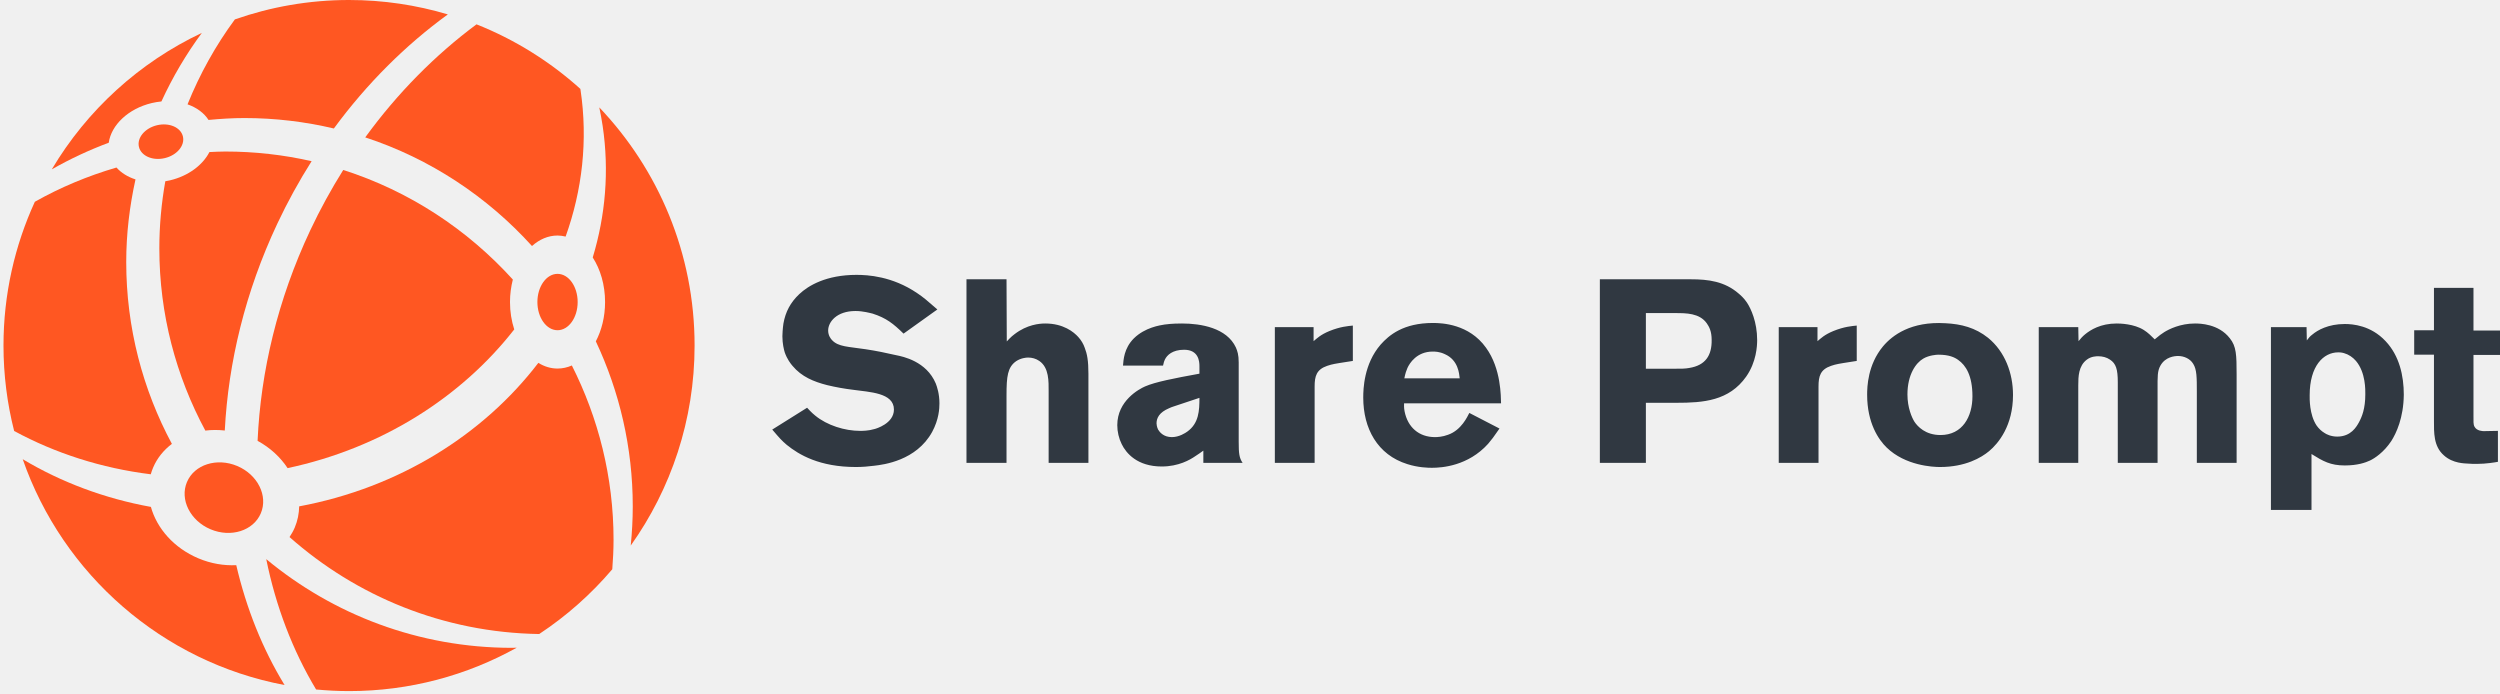
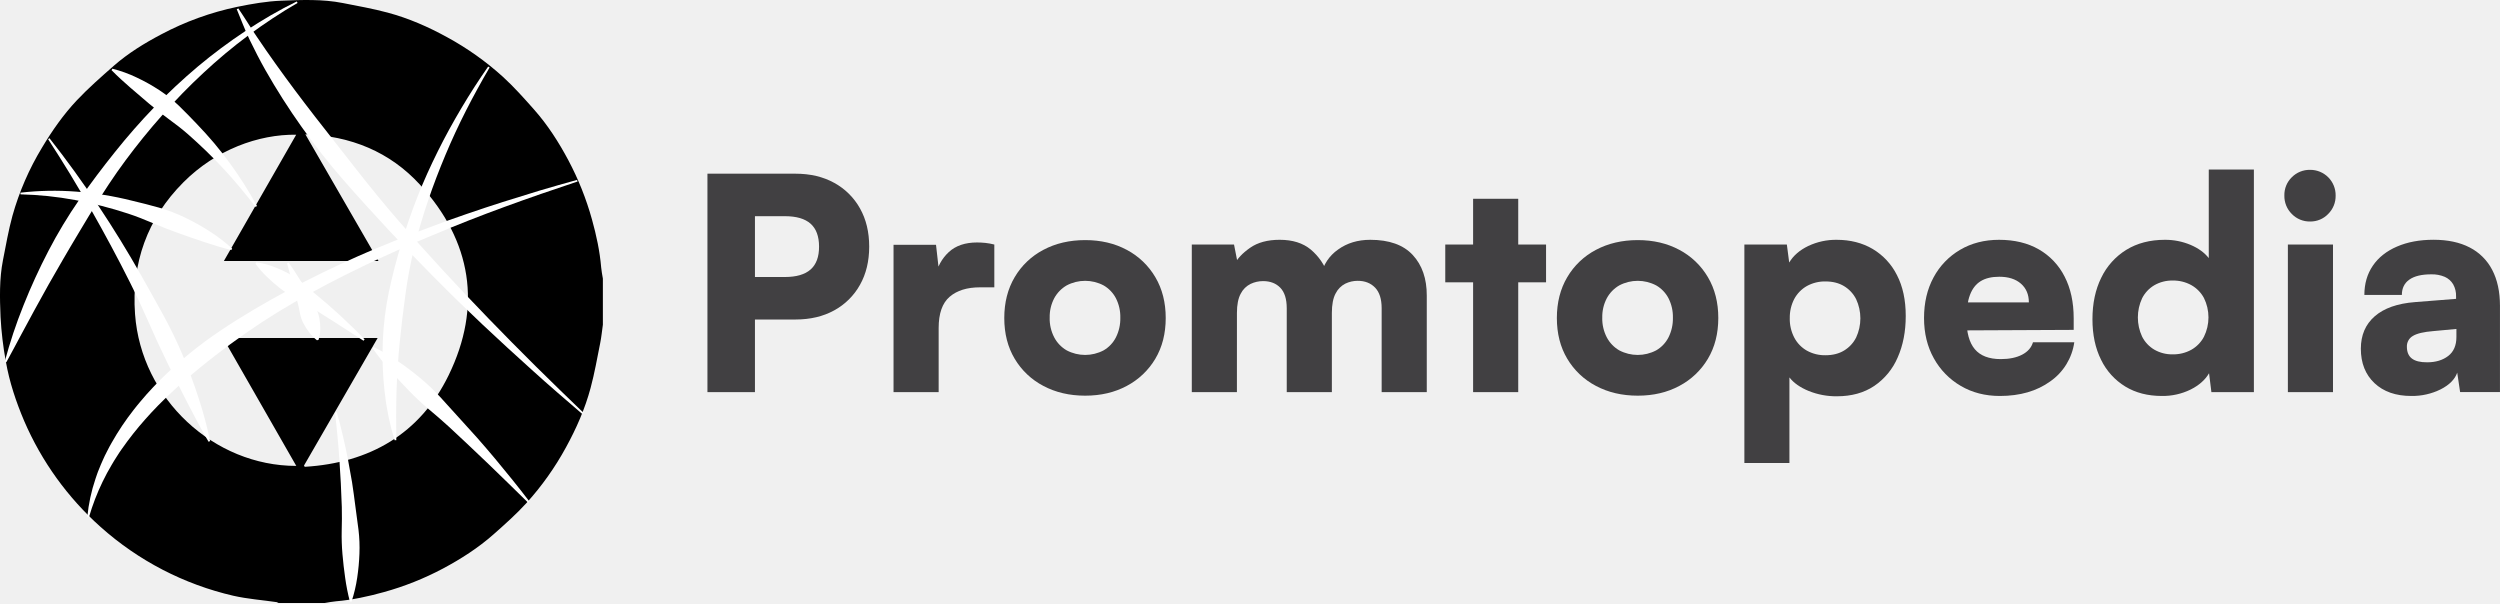
- <svg xmlns="http://www.w3.org/2000/svg" width="573" height="159" viewBox="0 0 573 159" fill="none">
-   <path d="M83.712 31.488C98.567 36.36 111.671 45.056 121.933 56.386C123.624 54.872 125.628 53.984 127.786 53.984C128.42 53.984 129.038 54.076 129.64 54.222C133.439 43.619 134.789 32.196 133.054 20.582C133.044 20.51 133.024 20.442 133.014 20.37C126.081 14.121 118.038 9.083 109.216 5.578C99.795 12.571 91.138 21.284 83.712 31.488Z" fill="#FF5722" />
-   <path d="M47.795 27.49C50.511 27.235 53.251 27.057 56.035 27.057C63.09 27.057 69.944 27.895 76.521 29.45C84.123 19.104 92.999 10.308 102.643 3.302C95.47 1.161 87.87 0 79.999 0C70.828 0 62.027 1.577 53.835 4.445C49.434 10.404 45.797 16.949 42.983 23.916C45.059 24.64 46.754 25.875 47.795 27.49Z" fill="#FF5722" />
-   <path d="M38.995 41.325C38.624 41.413 38.255 41.485 37.888 41.545C37.006 46.542 36.52 51.675 36.52 56.926C36.52 72.048 40.365 86.252 47.061 98.694C48.505 98.507 50.004 98.507 51.52 98.674C52.326 83.054 56.218 66.871 63.571 51.241C65.926 46.231 68.562 41.469 71.422 36.944C65.058 35.495 58.434 34.729 51.628 34.729C50.409 34.729 49.207 34.799 48 34.852C46.483 37.814 43.192 40.326 38.995 41.325Z" fill="#FF5722" />
-   <path d="M78.671 38.956C75.927 43.343 73.386 47.95 71.111 52.79C63.629 68.696 59.742 85.168 59.038 101.041C61.94 102.619 64.277 104.802 65.918 107.293C87.547 102.686 105.762 91.007 117.865 75.502C117.244 73.587 116.891 71.468 116.891 69.23C116.891 67.417 117.131 65.684 117.543 64.073C107.13 52.575 93.795 43.79 78.671 38.956Z" fill="#FF5722" />
-   <path d="M35.086 107.189C36.023 104.972 37.531 103.145 39.398 101.739C32.737 89.317 28.932 75.135 28.932 60.053C28.932 53.544 29.71 47.226 31.056 41.122C29.287 40.552 27.779 39.618 26.691 38.396C20.114 40.318 13.84 42.947 7.987 46.245C3.387 56.282 0.8 67.437 0.8 79.201C0.8 85.961 1.652 92.52 3.245 98.782C12.662 103.889 23.28 107.311 34.556 108.707C34.701 108.196 34.875 107.69 35.086 107.189Z" fill="#FF5722" />
-   <path d="M127.786 84.472C126.22 84.472 124.733 84.003 123.389 83.169C110.851 99.55 91.541 111.778 68.574 116.056C68.538 117.701 68.222 119.342 67.557 120.915C67.228 121.691 66.816 122.409 66.359 123.093C81.644 136.641 101.63 144.985 123.584 145.32C129.85 141.182 135.489 136.177 140.335 130.477C140.507 128.248 140.626 126.002 140.626 123.727C140.626 109.339 137.14 95.791 131.07 83.768C130.033 84.222 128.93 84.472 127.786 84.472Z" fill="#FF5722" />
-   <path d="M61.024 128.154C63.222 138.981 67.075 149.091 72.451 158.031C74.938 158.264 77.453 158.4 80.001 158.4C93.952 158.4 107.05 154.781 118.435 148.449C118.074 148.453 117.721 148.483 117.362 148.483C95.939 148.481 76.322 140.833 61.024 128.154Z" fill="#FF5722" />
-   <path d="M45.446 127.961C39.856 125.6 35.951 121.099 34.585 116.183C23.948 114.257 13.993 110.508 5.205 105.249C14.408 131.674 37.208 151.721 65.226 157.01C60.177 148.754 56.466 139.465 54.15 129.536C51.321 129.674 48.337 129.183 45.446 127.961Z" fill="#FF5722" />
-   <path d="M34.779 23.621C35.523 23.444 36.263 23.328 36.993 23.256C39.555 17.686 42.656 12.418 46.266 7.538C31.913 14.306 19.928 25.254 11.872 38.819C16.024 36.44 20.393 34.406 24.928 32.709C25.484 28.682 29.387 24.905 34.779 23.621Z" fill="#FF5722" />
-   <path d="M159.2 79.201C159.2 58.035 150.88 38.823 137.354 24.614C137.651 26.008 137.912 27.418 138.126 28.846C139.671 39.2 138.762 49.404 135.856 59.012C137.605 61.716 138.682 65.294 138.682 69.23C138.682 72.602 137.89 75.709 136.564 78.234C141.97 89.716 145.029 102.523 145.029 116.058C145.029 119.093 144.86 122.086 144.563 125.045C153.766 112.103 159.2 96.291 159.2 79.201Z" fill="#FF5722" />
-   <path d="M48.253 121.31C52.928 123.286 58.091 121.643 59.784 117.639C61.477 113.635 59.058 108.786 54.383 106.81C49.707 104.833 44.544 106.476 42.852 110.48C41.159 114.485 43.577 119.333 48.253 121.31Z" fill="#FF5722" />
-   <path d="M127.786 75.687C130.334 75.687 132.4 72.796 132.4 69.228C132.4 65.661 130.334 62.769 127.786 62.769C125.237 62.769 123.171 65.661 123.171 69.228C123.171 72.796 125.237 75.687 127.786 75.687Z" fill="#FF5722" />
-   <path d="M37.782 36.238C40.565 35.575 42.419 33.35 41.923 31.27C41.428 29.189 38.769 28.041 35.986 28.704C33.203 29.368 31.349 31.592 31.845 33.673C32.341 35.753 34.999 36.902 37.782 36.238Z" fill="#FF5722" />
-   <path d="M215.319 92.439C215.319 93.631 215.2 96.134 213.65 98.995C210.015 105.609 202.446 106.503 200.42 106.742C199.05 106.921 197.619 107.04 196.189 107.04C187.846 107.04 183.138 104.239 180.337 101.974C179.205 101.021 178.669 100.425 177 98.458L184.986 93.452C185.164 93.631 185.999 94.585 186.833 95.24C189.574 97.505 193.627 98.756 197.143 98.756C197.619 98.756 199.05 98.756 200.42 98.339C200.718 98.279 204.89 97.088 204.89 93.87C204.89 89.996 199.288 89.877 195.534 89.34C193.567 89.102 191.541 88.745 189.574 88.268C186.535 87.493 183.734 86.361 181.648 83.858C181.231 83.381 180.397 82.308 179.86 80.759C179.682 80.163 179.324 78.792 179.324 77.064C179.324 76.707 179.384 75.336 179.563 74.144C180.039 71.462 181.172 69.317 183.198 67.41C185.284 65.443 189.395 63 196.308 63C198.871 63 204.473 63.298 210.194 67.172C211.624 68.125 212.458 68.84 214.842 70.926L207.095 76.468C204.771 74.204 203.162 72.893 200.003 71.879C199.467 71.76 197.858 71.284 196.07 71.284C191.779 71.284 189.813 73.787 189.813 75.753C189.813 76.885 190.409 77.66 190.707 77.958C192.137 79.507 194.461 79.448 198.394 80.044C200.778 80.401 203.102 80.878 205.426 81.414C206.916 81.712 212.339 82.785 214.484 87.91C214.782 88.685 215.319 90.294 215.319 92.439ZM249.466 106.086H240.348V89.817C240.348 87.433 240.467 84.275 238.203 82.725C237.428 82.189 236.534 81.951 235.64 81.951C235.163 81.951 233.972 82.07 232.899 82.785C230.932 84.156 230.694 86.301 230.694 90.592V106.086H221.516V64.013H230.694L230.753 78.256C230.932 78.077 231.707 77.183 232.541 76.587C235.402 74.382 238.262 74.144 239.573 74.144C243.745 74.144 246.129 76.111 247.142 77.243C247.797 77.958 248.334 78.852 248.632 79.746C249.168 81.117 249.466 82.666 249.466 85.646V106.086ZM284.805 106.086H275.806V103.285C275.151 103.762 274.555 104.179 273.899 104.596C272.767 105.371 270.145 106.921 266.271 106.921C260.67 106.921 258.107 103.881 257.094 101.795C256.438 100.484 256.081 98.935 256.081 97.445C256.081 91.843 261.087 89.162 262.457 88.566C264.781 87.553 269.013 86.718 274.912 85.646V83.917C274.912 82.845 274.734 80.163 271.396 80.163C268.715 80.163 267.463 81.414 266.986 82.427C266.867 82.666 266.688 83.143 266.569 83.798H257.392C257.511 82.547 257.571 79.865 259.895 77.541C262.457 75.038 265.854 74.561 266.927 74.382C268.715 74.144 270.205 74.144 270.92 74.144C275.27 74.144 281.17 75.157 283.256 79.627C283.613 80.461 283.911 81.295 283.911 83.083V101.259C283.911 103.941 284.03 104.954 284.805 106.086ZM274.912 91.188L269.013 93.154C268.655 93.274 268.298 93.393 267.94 93.572C265.675 94.525 265.079 95.836 265.079 97.028C265.079 97.207 265.139 97.862 265.437 98.458C265.795 99.054 266.688 100.186 268.595 100.186C270.264 100.186 271.694 99.233 272.111 98.935C274.793 97.028 274.912 94.108 274.912 91.188ZM310.073 82.725L307.033 83.202C306.735 83.262 305.305 83.441 304.173 83.858C301.73 84.692 301.312 86.242 301.312 88.566V106.086H292.195V74.978H301.074V78.196C301.849 77.541 302.683 76.707 304.709 75.872C307.212 74.859 308.94 74.74 310.073 74.621V82.725ZM344.041 92.439H321.813C321.813 92.737 321.753 93.452 321.932 94.287C322.647 97.922 325.209 100.186 328.904 100.186C329.441 100.186 330.632 100.127 331.884 99.65C334.983 98.577 336.353 95.419 336.771 94.644L343.683 98.22C342.432 100.067 341.777 100.902 341.061 101.736C336.473 106.801 330.513 107.218 328.189 107.218C327.236 107.218 325.031 107.159 322.587 106.384C315.674 104.239 312.456 98.16 312.456 91.128C312.456 89.221 312.576 83.441 316.449 78.971C318.356 76.826 321.634 74.025 328.428 74.025C330.513 74.025 336.711 74.263 340.585 79.686C344.101 84.513 343.981 90.949 344.041 92.439ZM334.566 86.718C334.446 85.705 334.268 82.547 331.169 81.176C329.917 80.58 328.904 80.58 328.368 80.58C324.733 80.58 323.064 83.262 322.587 84.335C322.349 84.871 322.111 85.526 321.872 86.718H334.566ZM402.741 77.958C402.741 79.329 402.562 82.964 400.238 86.301C396.305 91.903 390.345 92.32 384.267 92.32H377.235V106.086H366.687V64.013H387.544C391.537 64.013 395.292 64.49 398.51 67.291C398.927 67.648 399.702 68.304 400.417 69.376C401.311 70.747 402.741 73.787 402.741 77.958ZM392.312 77.898C392.312 75.872 391.716 74.859 391.18 74.084C389.511 71.76 386.472 71.76 383.969 71.76H377.235V84.513H383.611C385.459 84.513 386.233 84.513 387.187 84.335C390.882 83.739 392.372 81.474 392.312 77.898ZM425.565 82.725L422.526 83.202C422.228 83.262 420.798 83.441 419.665 83.858C417.222 84.692 416.805 86.242 416.805 88.566V106.086H407.687V74.978H416.567V78.196C417.341 77.541 418.176 76.707 420.202 75.872C422.705 74.859 424.433 74.74 425.565 74.621V82.725ZM461.381 90.532C461.381 97.564 458.044 101.617 455.898 103.405C454.111 104.894 450.475 107.04 444.635 107.04C443.026 107.04 436.709 106.742 432.418 102.57C430.571 100.782 427.949 96.968 427.949 90.473C427.949 88.685 428.068 83.619 431.584 79.388C433.73 76.826 438.02 73.608 445.887 74.084C449.522 74.263 452.74 75.097 455.66 77.422C459.534 80.58 461.381 85.526 461.381 90.532ZM452.084 90.83C452.084 86.122 450.595 83.739 448.807 82.487C447.972 81.891 446.721 81.295 444.278 81.295C443.86 81.295 442.132 81.414 440.821 82.189C439.153 83.143 437.186 85.824 437.186 90.413C437.186 93.452 438.199 95.717 438.795 96.67C439.51 97.743 441.298 99.71 444.754 99.71C449.82 99.71 452.084 95.478 452.084 90.83ZM512.632 106.086H503.514V89.758C503.514 86.54 503.514 84.692 502.679 83.381C501.964 82.189 500.534 81.593 499.223 81.593C498.448 81.593 496.303 81.772 495.171 83.798C494.455 85.05 494.515 86.361 494.515 89.162V106.086H485.397V87.612C485.397 84.632 484.98 83.321 483.609 82.427C482.835 81.891 481.881 81.653 480.928 81.653C480.511 81.653 479.319 81.653 478.306 82.427C476.399 83.858 476.339 86.301 476.339 88.327V106.086H467.281V74.978H476.339L476.399 78.196C476.935 77.541 477.293 77.124 477.948 76.587C479.14 75.634 481.404 74.144 485.159 74.144C485.874 74.144 489.092 74.204 491.357 75.634C492.31 76.23 493.085 77.004 493.86 77.779C494.992 76.826 495.409 76.528 496.065 76.111C497.137 75.455 499.7 74.144 503.097 74.144C504.169 74.144 508.52 74.204 511.082 77.541C512.572 79.388 512.632 81.355 512.632 85.824V106.086ZM550.95 90.473C550.891 95.776 549.222 99.293 548.09 101.08C546.362 103.702 544.216 105.073 543.203 105.55C542.19 106.027 540.343 106.682 537.423 106.682C534.145 106.682 532.476 105.729 529.795 104.06V116.873H520.498V74.978H528.662L528.722 78.018C529.199 77.422 529.377 77.124 530.033 76.647C531.165 75.694 533.609 74.263 537.423 74.263C539.21 74.263 543.382 74.561 546.779 78.196C549.937 81.534 550.95 86.122 550.95 90.473ZM542.13 90.353C542.13 89.46 542.25 85.407 539.985 82.725C539.27 81.891 538.316 81.236 537.244 80.938C536.648 80.759 536.171 80.759 535.933 80.759C532.536 80.759 529.377 83.858 529.377 90.592C529.377 91.247 529.258 95.002 530.986 97.564C531.463 98.22 532.059 98.816 532.774 99.233C533.191 99.531 534.264 100.067 535.694 100.067C538.853 100.067 540.104 97.803 540.641 96.849C541.356 95.538 542.13 93.691 542.13 90.353ZM573 81.355H566.921V95.3C566.921 96.551 566.862 97.266 567.16 97.803C567.696 98.816 569.126 98.816 569.305 98.816C570.378 98.816 571.451 98.756 572.523 98.756V105.848C571.927 105.967 569.782 106.325 567.696 106.325C567.041 106.325 566.385 106.325 565.789 106.265C564.955 106.205 562.214 106.265 560.128 104.358C557.744 102.272 557.863 99.114 557.863 96.253V81.295H553.334V75.694H557.863V65.98H566.921V75.753H573V81.355Z" fill="#303841" />
+ <svg xmlns="http://www.w3.org/2000/svg" viewBox="0 0 2368.07 571.19">
+   <defs>
+     <style>.cls-1{fill:#fff;}.cls-2{fill:#414042;}</style>
+   </defs>
+   <g id="Layer_2" data-name="Layer 2">
+     <g id="Layer_1-2" data-name="Layer 1">
+       <path d="M307.51,571.19H263.86a6.36,6.36,0,0,0-1.66-.81c-13.73-2-27.68-3-41.15-6.06A285.11,285.11,0,0,1,95.28,499.13,286.33,286.33,0,0,1,22.94,398.84c-7.72-18.17-14-36.92-17.41-56.39a325.63,325.63,0,0,1-5-42.19c-.76-17.94-1.23-36,2.28-53.84,2.78-14.07,5.21-28.27,9-42.08a259.9,259.9,0,0,1,28-64.53c9.56-16,20.25-31.29,33-44.82,10.92-11.57,23-22.15,34.94-32.65,13.62-11.93,29-21.37,45-29.8A271.25,271.25,0,0,1,224.83,6.46c13.69-2.82,27.66-5.24,41.59-5.8,19.43-.79,39.05-1.59,58.36,2.22,14.2,2.8,28.5,5.33,42.47,9.08,19.77,5.3,38.46,13.49,56.44,23.38a273.19,273.19,0,0,1,52.6,37.34c10.56,9.63,20.14,20.41,29.63,31.13,12.9,14.58,23.36,30.92,32.49,48.07a277,277,0,0,1,22.32,56c4.15,14.92,7.43,30,8.72,45.48.29,3.53,1.06,7,1.61,10.55V307.6c-.83,5.8-1.39,11.64-2.53,17.37-2.84,14.19-5.34,28.5-9.09,42.46-5.29,19.77-13.51,38.44-23.39,56.43a273.44,273.44,0,0,1-37.33,52.58c-9.63,10.57-20.4,20.14-31.13,29.63-14.57,12.9-30.91,23.36-48,32.48a276.45,276.45,0,0,1-56,22.31c-14.92,4.15-30,7.43-45.47,8.72C314.52,569.87,311,570.64,307.51,571.19ZM280.57,127.6c-35.66-.49-76.15,14.23-106.94,45.17-34.15,34.3-49.2,76.49-45.72,124.71,5.79,80.38,74.86,143.9,152.74,143.84L211.29,320.19h146.4L287.94,441l.72,1.18c61.29-3.7,109.17-31.1,136.28-86.68,31.79-65.2,21.88-127.19-27.26-180.71-28.37-30.9-65.32-46.11-108.43-47.58l69.28,120H212.08Z" />
+       <path class="cls-1" d="M281.88,2.77q-12.11,7-23.74,14.69t-22.83,16a498.22,498.22,0,0,0-42.67,35.63,545.9,545.9,0,0,0-38.73,39.74c-12.3,13.8-23.93,28.19-34.93,43s-21.15,30.29-30.73,46.09l-3.63,5.88-3.56,5.94c-2.45,3.91-4.73,7.93-7.12,11.87l-7.08,11.89-7,11.95q-14,23.93-27.28,48.39c-4.48,8.13-8.82,16.35-13.26,24.55S10.57,334.9,6,343.12l-1.49-.59a461,461,0,0,1,17.81-53.47,562.8,562.8,0,0,1,23.52-51.33A449.88,449.88,0,0,1,75,189.29c10.68-15.52,22.11-30.55,33.87-45.26S133,115.14,146.1,101.58a557.69,557.69,0,0,1,41.24-38.51A505.67,505.67,0,0,1,232.48,29.4q11.72-7.78,23.88-14.82T281.12,1.36Z" />
+       <path class="cls-1" d="M273.38,248.79c3.95,5.37,7.53,11,11,16.62,1.72,2.82,3.42,5.73,5,8.57l2.38,4.41,2.3,4.42c1.49,3,3.3,5.82,4.92,8.76a31.44,31.44,0,0,1,3.42,9.33A51.28,51.28,0,0,1,303.4,311a36.72,36.72,0,0,1-1.63,10.86l-1.53.47a41.47,41.47,0,0,1-7.59-7.8,59.83,59.83,0,0,1-5.32-8.42,33.55,33.55,0,0,1-3.17-9.13c-.63-3.2-1.12-6.46-2-9.58l-2.56-9.38-2.55-9.49c-1.66-6.35-3.47-12.66-5.12-19.09Z" />
+       <path class="cls-1" d="M319,390.55h0l0-.15c4.13,14.51,7.51,29.24,10.47,44.07q2.13,11.13,4,22.33c1.13,7.48,2.19,15,3.11,22.49l3,22.57a143.76,143.76,0,0,1,.89,22.72,202.22,202.22,0,0,1-2.13,22.72A133.29,133.29,0,0,1,333,569.83l-1.6-.05a196.91,196.91,0,0,1-4.46-22.52q-1.6-11.18-2.55-22.31a207.24,207.24,0,0,1-.72-22.29c.15-7.45.35-14.93.1-22.38s-.53-14.91-.93-22.36S322,443,321.5,435.53c-1-14.93-2.47-29.85-4.11-44.81v-.16H319Z" />
+       <path class="cls-1" d="M242.1,196c-9.68-12.59-19.76-24.77-30.5-36.28q-8-8.67-16.47-16.83T177.89,127c-5.88-5.13-12.11-9.87-18.4-14.45s-12.37-9.38-18.32-14.39-11.91-10.07-17.86-15.27-11.88-10.5-17.63-16.41l.79-1.39a122.33,122.33,0,0,1,23,8.33A171.56,171.56,0,0,1,150.7,85.27a130.47,130.47,0,0,1,19,15.12c5.85,5.63,11.43,11.5,17,17.3s11,11.82,16.2,17.94,10.1,12.53,14.85,19a363.34,363.34,0,0,1,25.67,40.49Z" />
+       <path class="cls-1" d="M547.09,171.93c-46.31,15.44-92.33,31.72-137.16,50.82l-16.85,7c-2.82,1.16-5.6,2.35-8.36,3.63l-8.32,3.76-16.62,7.51c-2.78,1.23-5.52,2.54-8.26,3.86l-8.22,3.94q-32.9,15.74-64.45,33.82A645.52,645.52,0,0,0,218.19,326L211,331.35c-2.39,1.83-4.8,3.63-7.16,5.48-4.77,3.66-9.45,7.42-14.1,11.2-2.35,1.87-4.63,3.82-6.94,5.72l-6.83,5.84q-6.81,5.85-13.35,12c-4.42,4-8.58,8.3-12.84,12.49l-6.18,6.47c-1.05,1.07-2,2.18-3,3.3l-3,3.32a305.57,305.57,0,0,0-22.17,28.06l-2.55,3.69-2.4,3.77c-.8,1.26-1.62,2.51-2.4,3.78s-1.53,2.57-2.29,3.85c-3.11,5.12-5.87,10.43-8.52,15.82a211.32,211.32,0,0,0-13,33.81l-1.57-.29a160.18,160.18,0,0,1,7.8-36.28L92,449l.8-2.21.88-2.16c1.17-2.89,2.31-5.8,3.64-8.63.64-1.42,1.27-2.85,1.94-4.26s1.41-2.79,2.12-4.18l2.14-4.17,2.29-4.09a245.69,245.69,0,0,1,20.85-31.14l2.91-3.68c1-1.23,1.94-2.45,3-3.62l6.09-7.12c4.22-4.58,8.4-9.22,12.82-13.63A386.5,386.5,0,0,1,209.07,313c20.55-13.8,41.9-26.19,63.54-37.88s43.79-22.37,66.22-32.3l8.43-3.67c2.81-1.23,5.62-2.46,8.47-3.59l17-7,8.51-3.48c2.82-1.18,5.69-2.29,8.56-3.35L407,215.31l17.21-6.39q8.64-3.07,17.32-6.06,17.36-6,34.82-11.55t35-10.84q17.58-5.19,35.25-10.07Z" />
+       <path class="cls-1" d="M463.81,63.87q-5.9,10-11.47,20.24c-3.75,6.78-7.35,13.63-10.87,20.53-7,13.8-13.54,27.82-19.5,42.06s-11.51,28.62-16.44,43.2-9.36,29.32-13,44.19A425.17,425.17,0,0,0,384,279.21q-3.12,22.69-5.4,45.42c-1.53,15.17-2.48,30.43-3,45.77-.23,7.67-.33,15.37-.35,23.1s.12,15.5.14,23.34V417h-1.6v.13a250.05,250.05,0,0,1-9.5-46.21,311.71,311.71,0,0,1-1.7-47.34,287.09,287.09,0,0,1,5.75-47c3.25-15.46,7.29-30.72,11.77-45.76s9.64-29.92,15.37-44.52,12.21-28.86,19.17-42.87,14.49-27.69,22.44-41.1c4-6.69,8.06-13.34,12.28-19.89s8.59-13,13-19.37Z" />
+       <path class="cls-1" d="M19.34,182.51a274.79,274.79,0,0,1,52.82-1q13.23,1,26.4,3.12T124.65,190c8.63,2.09,17.28,4.18,25.85,6.64a156.21,156.21,0,0,1,24.88,9.52,213.57,213.57,0,0,1,23.25,13,155.09,155.09,0,0,1,21.26,16.29l-.76,1.41c-8.77-2.11-17.12-4.8-25.4-7.51s-16.43-5.59-24.53-8.47c-4-1.45-8.07-2.94-12.06-4.5s-7.94-3.22-11.92-4.85c-7.9-3.36-15.89-6.59-24.06-9.25s-16.43-5.1-24.77-7.22-16.75-4.06-25.25-5.6a325.43,325.43,0,0,0-51.72-5.37Z" />
+       <path class="cls-1" d="M500.44,476.33C488,464.17,475.7,452,463.17,440q-9.35-9-18.82-17.89t-18.93-17.71c-6.35-5.86-12.95-11.45-19.53-17S393,375.9,387,369.7s-11.88-12.54-17.6-19.09A223.92,223.92,0,0,1,353,330l1-1.23c16.05,7.9,30.41,18.07,43.88,29.19a195.78,195.78,0,0,1,19,18c5.91,6.44,11.68,13,17.59,19.4s11.76,12.86,17.54,19.37,11.4,13.17,17,19.81c11.15,13.37,22.1,26.88,32.63,40.73Z" />
+       <path class="cls-1" d="M344.32,322.75c-8.89-5.7-17.66-11.5-26.53-17.11s-17.69-11.22-26.53-16.77c-2.21-1.38-4.48-2.68-6.76-3.95l-6.89-3.78a90.52,90.52,0,0,1-13-8.61c-4.08-3.25-8-6.69-11.85-10.4A93.5,93.5,0,0,1,242,249.82l.82-1.37a73.52,73.52,0,0,1,16,4.1,113,113,0,0,1,14.64,6.61,77,77,0,0,1,13.17,8.95l1.58,1.33.39.33.31.28.73.64,3,2.63c2,1.74,4,3.48,6.08,5.15q12.33,10,24,20.84c7.75,7.22,15.36,14.55,22.66,22.21Z" />
+       <path class="cls-1" d="M46.87,130.92q6.08,7.72,12,15.55T70.56,162.3c7.68,10.6,15.15,21.46,22.44,32.33s14.34,22,21.25,33.18,13.5,22.54,20,34a5.58,5.58,0,0,1,.73,2.57v.36h0l-.73-2.93,10.37,18.47q5.19,9.24,10.27,18.55t9.71,18.85q4.62,9.54,8.69,19.33c5.42,13.06,10.39,26.3,14.74,39.77a367.5,367.5,0,0,1,11,41.07l-1.5.57c-7.22-12.27-13.73-24.74-20.17-37.21s-12.67-25-18.82-37.53q-4.6-9.41-9-18.91c-2.92-6.34-5.75-12.72-8.57-19.11s-5.69-12.77-8.64-19.1-6-12.62-9.13-18.88l-.15-.3a5.65,5.65,0,0,1-.59-2.64h0l.74,2.94c-5.81-11.65-11.83-23.2-18-34.69s-12.42-22.91-18.89-34.23S73.28,176.18,66.48,165s-13.77-22.2-20.91-33.16Z" />
+       <path class="cls-1" d="M551.61,392.19q-12-10.31-24-20.71t-23.69-21q-23.58-21.17-46.68-42.89T411.8,263.31q-22.37-22.55-44-45.8c-14.4-15.54-28.74-31.16-42.68-47.17s-27.08-32.73-39.39-50.07a631.27,631.27,0,0,1-34.3-53.82c-5.23-9.27-10.11-18.75-14.74-28.33q-1.69-3.61-3.34-7.25c-1-2.46-2.1-4.9-3.1-7.37-2-4.92-4.05-9.83-6-14.78L225.76,8c3,4.4,5.85,8.84,8.69,13.27,1.44,2.21,2.82,4.45,4.22,6.67s2.91,4.38,4.39,6.55c5.83,8.75,11.87,17.34,17.94,25.88,12.17,17.07,24.76,33.81,37.6,50.36s25.78,33,38.76,49.51,26.2,32.84,40,48.71,27.84,31.56,42.13,47,28.73,30.8,43.41,45.91,29.45,30.17,44.45,45Q518.58,358,529.94,369t22.75,22Z" />
+       <path class="cls-2" d="M715.11,164.52V371.44h-45V164.52Zm38.3,138.13H704V262.39h39.41q16.37,0,24.42-7.13t8-21.67q0-14.55-8-21.68t-24.42-7.13H704V164.52h49.4q21.09,0,36.77,8.67a61.87,61.87,0,0,1,24.42,24.18q8.74,15.52,8.74,36.22T814.6,269.8A61.8,61.8,0,0,1,790.18,294Q774.49,302.65,753.41,302.65Z" />
+       <path class="cls-2" d="M941.85,231.63v40.54h-13.6q-18.32,0-28.73,8.95t-10.4,29.64v60.68H846.38V231.91h40.24L890,261.83h-3.89a41.47,41.47,0,0,1,12.63-23.07q9.85-9.09,26.78-9.09a76.14,76.14,0,0,1,7.91.42A61.39,61.39,0,0,1,941.85,231.63Z" />
+       <path class="cls-2" d="M951.28,301.25q0-22.08,9.86-38.72a68.15,68.15,0,0,1,27.19-25.87q17.34-9.22,39.55-9.23t39.41,9.23a68.46,68.46,0,0,1,27.06,25.87q9.86,16.64,9.85,38.72t-9.85,38.59a68.71,68.71,0,0,1-27.06,25.72q-17.2,9.24-39.41,9.23t-39.55-9.23a68.4,68.4,0,0,1-27.19-25.72Q951.29,323.34,951.28,301.25Zm43-.28a38.56,38.56,0,0,0,4.3,18.6,30.74,30.74,0,0,0,11.8,12.3,37.47,37.47,0,0,0,35,0,29.82,29.82,0,0,0,11.65-12.3,39.58,39.58,0,0,0,4.17-18.6,38.71,38.71,0,0,0-4.17-18.45,30.09,30.09,0,0,0-11.65-12.17,37.47,37.47,0,0,0-35,0,31.05,31.05,0,0,0-11.8,12.17A37.71,37.71,0,0,0,994.3,301Z" />
+       <path class="cls-2" d="M1171.64,371.44H1128.9V231.63h40l4.71,24-4.44-5q4.17-8.38,15-15.94t28-7.55q18.31,0,29.42,9.23A54.05,54.05,0,0,1,1258,260.43h-6.66a39.6,39.6,0,0,1,16.1-24.05q12.77-9.23,30.53-9.23,26.91,0,40.24,14.4T1351.48,280v91.44h-42.74V292q0-13.14-6.24-19.58T1286,266a26.67,26.67,0,0,0-11.65,2.66,20.85,20.85,0,0,0-9.16,9.22q-3.62,6.59-3.61,18.6v74.94h-42.74V292q0-13.14-6.1-19.44t-16.38-6.29a27.56,27.56,0,0,0-11.79,2.66,20.67,20.67,0,0,0-9.3,9.22q-3.62,6.58-3.61,18.32Z" />
+       <path class="cls-2" d="M1369,231.63h95.47v35.79H1369Zm69.11,139.81h-42.74V188.29h42.74Z" />
+       <path class="cls-2" d="M1474.7,301.25q0-22.08,9.86-38.72a68.15,68.15,0,0,1,27.19-25.87q17.34-9.22,39.55-9.23t39.41,9.23a68.46,68.46,0,0,1,27.06,25.87q9.86,16.64,9.85,38.72t-9.85,38.59a68.71,68.71,0,0,1-27.06,25.72q-17.2,9.24-39.41,9.23t-39.55-9.23a68.4,68.4,0,0,1-27.19-25.72Q1474.71,323.34,1474.7,301.25Zm43-.28a38.56,38.56,0,0,0,4.3,18.6,30.74,30.74,0,0,0,11.8,12.3,37.47,37.47,0,0,0,35,0,29.82,29.82,0,0,0,11.65-12.3,39.58,39.58,0,0,0,4.17-18.6,38.71,38.71,0,0,0-4.17-18.45,30.09,30.09,0,0,0-11.65-12.17,37.47,37.47,0,0,0-35,0,31.05,31.05,0,0,0-11.8,12.17A37.71,37.71,0,0,0,1517.72,301Z" />
+       <path class="cls-2" d="M1652.32,438.54V231.63h40.24l2.22,17.05q5.84-9.78,18-15.65a61.22,61.22,0,0,1,26.92-5.88q19.42,0,34.14,8.67a60,60,0,0,1,23,24.75q8.33,16.08,8.33,38.73,0,22.08-7.63,39.28a61.81,61.81,0,0,1-22.21,27q-14.57,9.79-35.38,9.79a69.33,69.33,0,0,1-26.64-5q-12.23-5-18.32-12.86v81.08Zm43-137a38,38,0,0,0,4.3,18.32,30.47,30.47,0,0,0,11.93,12.3,35.09,35.09,0,0,0,17.63,4.33q10.26,0,17.62-4.47a30.36,30.36,0,0,0,11.38-12.3,43.1,43.1,0,0,0,0-36.35,30.45,30.45,0,0,0-11.38-12.31q-7.36-4.47-17.62-4.47a35.19,35.19,0,0,0-17.63,4.33,30.77,30.77,0,0,0-11.93,12.17A37.71,37.71,0,0,0,1695.34,301.53Z" />
+       <path class="cls-2" d="M1894.33,375.07q-20.82,0-37-9.51a68.31,68.31,0,0,1-25.54-26.14q-9.3-16.64-9.29-38.17,0-21.81,9-38.44a66.7,66.7,0,0,1,25.11-26.15q16.1-9.49,36.91-9.51,21.93,0,37.75,9.09A61.7,61.7,0,0,1,1955.66,262q8.6,16.63,8.6,39.56v10.91l-119.33.56.55-26.57h76.32q0-11.18-7.49-17.75t-20.54-6.57q-10.82,0-17.62,4.19t-10.13,13q-3.33,8.81-3.33,22.51,0,19.57,7.91,28.94t24.56,9.37q12.21,0,20.26-4.2t10.27-11.74h39.13a54.36,54.36,0,0,1-22.76,37.05Q1922.92,375.07,1894.33,375.07Z" />
+       <path class="cls-2" d="M2047.8,375.07q-20,0-34.69-8.95a60.56,60.56,0,0,1-22.9-25.3q-8.19-16.36-8.18-38.45,0-22.37,8.32-39.29a63,63,0,0,1,23.73-26.42q15.4-9.49,36.5-9.51a61.67,61.67,0,0,1,24.28,4.76q11.23,4.76,17.35,12.58V160.61h42.73V371.44H2094.7l-2.22-17.9q-5.55,9.51-17.62,15.52A59.85,59.85,0,0,1,2047.8,375.07Zm10.27-39.42a35.06,35.06,0,0,0,17.62-4.34,30.49,30.49,0,0,0,11.94-12.3,41.45,41.45,0,0,0,0-36.77,30.7,30.7,0,0,0-11.94-12.16,35.06,35.06,0,0,0-17.62-4.34,33.61,33.61,0,0,0-17.49,4.47,30.09,30.09,0,0,0-11.51,12.31,43,43,0,0,0,0,36.35,30,30,0,0,0,11.51,12.3A33.42,33.42,0,0,0,2058.07,335.65Z" />
+       <path class="cls-2" d="M2188.23,209.82a23.52,23.52,0,0,1-17.35-7.13,23.9,23.9,0,0,1-7.07-17.48,23.41,23.41,0,0,1,7.07-17.33,23.75,23.75,0,0,1,17.35-7,24,24,0,0,1,24.15,24.33,23.87,23.87,0,0,1-7.08,17.48A23.2,23.2,0,0,1,2188.23,209.82Zm-21.09,161.62V231.63h42.74V371.44Z" />
+       <path class="cls-2" d="M2284,375.07q-21.93,0-34.83-12.16t-12.91-32.58q0-19.29,13.18-30.76t38.16-13.42l38.86-3.07v-2.24a22.16,22.16,0,0,0-2.78-11.6,17.57,17.57,0,0,0-7.91-7,30.61,30.61,0,0,0-12.9-2.38q-13.6,0-20.68,5t-7.08,14.54h-35.52q0-15.93,8-27.68t22.9-18.17q14.83-6.43,34.55-6.44,20.25,0,34.27,7.27a49.29,49.29,0,0,1,21.37,21.25q7.35,14,7.36,34.12v81.65h-37.75L2327.55,353q-3.33,9.51-15.68,15.8A60.64,60.64,0,0,1,2284,375.07Zm15-31.88q12.21,0,20-6t7.78-18V311.6l-21.65,2q-13.89,1.11-19.57,4.61a11.27,11.27,0,0,0-5.69,10.21q0,7.55,4.72,11.18T2299,343.19Z" />
+     </g>
+   </g>
</svg>
